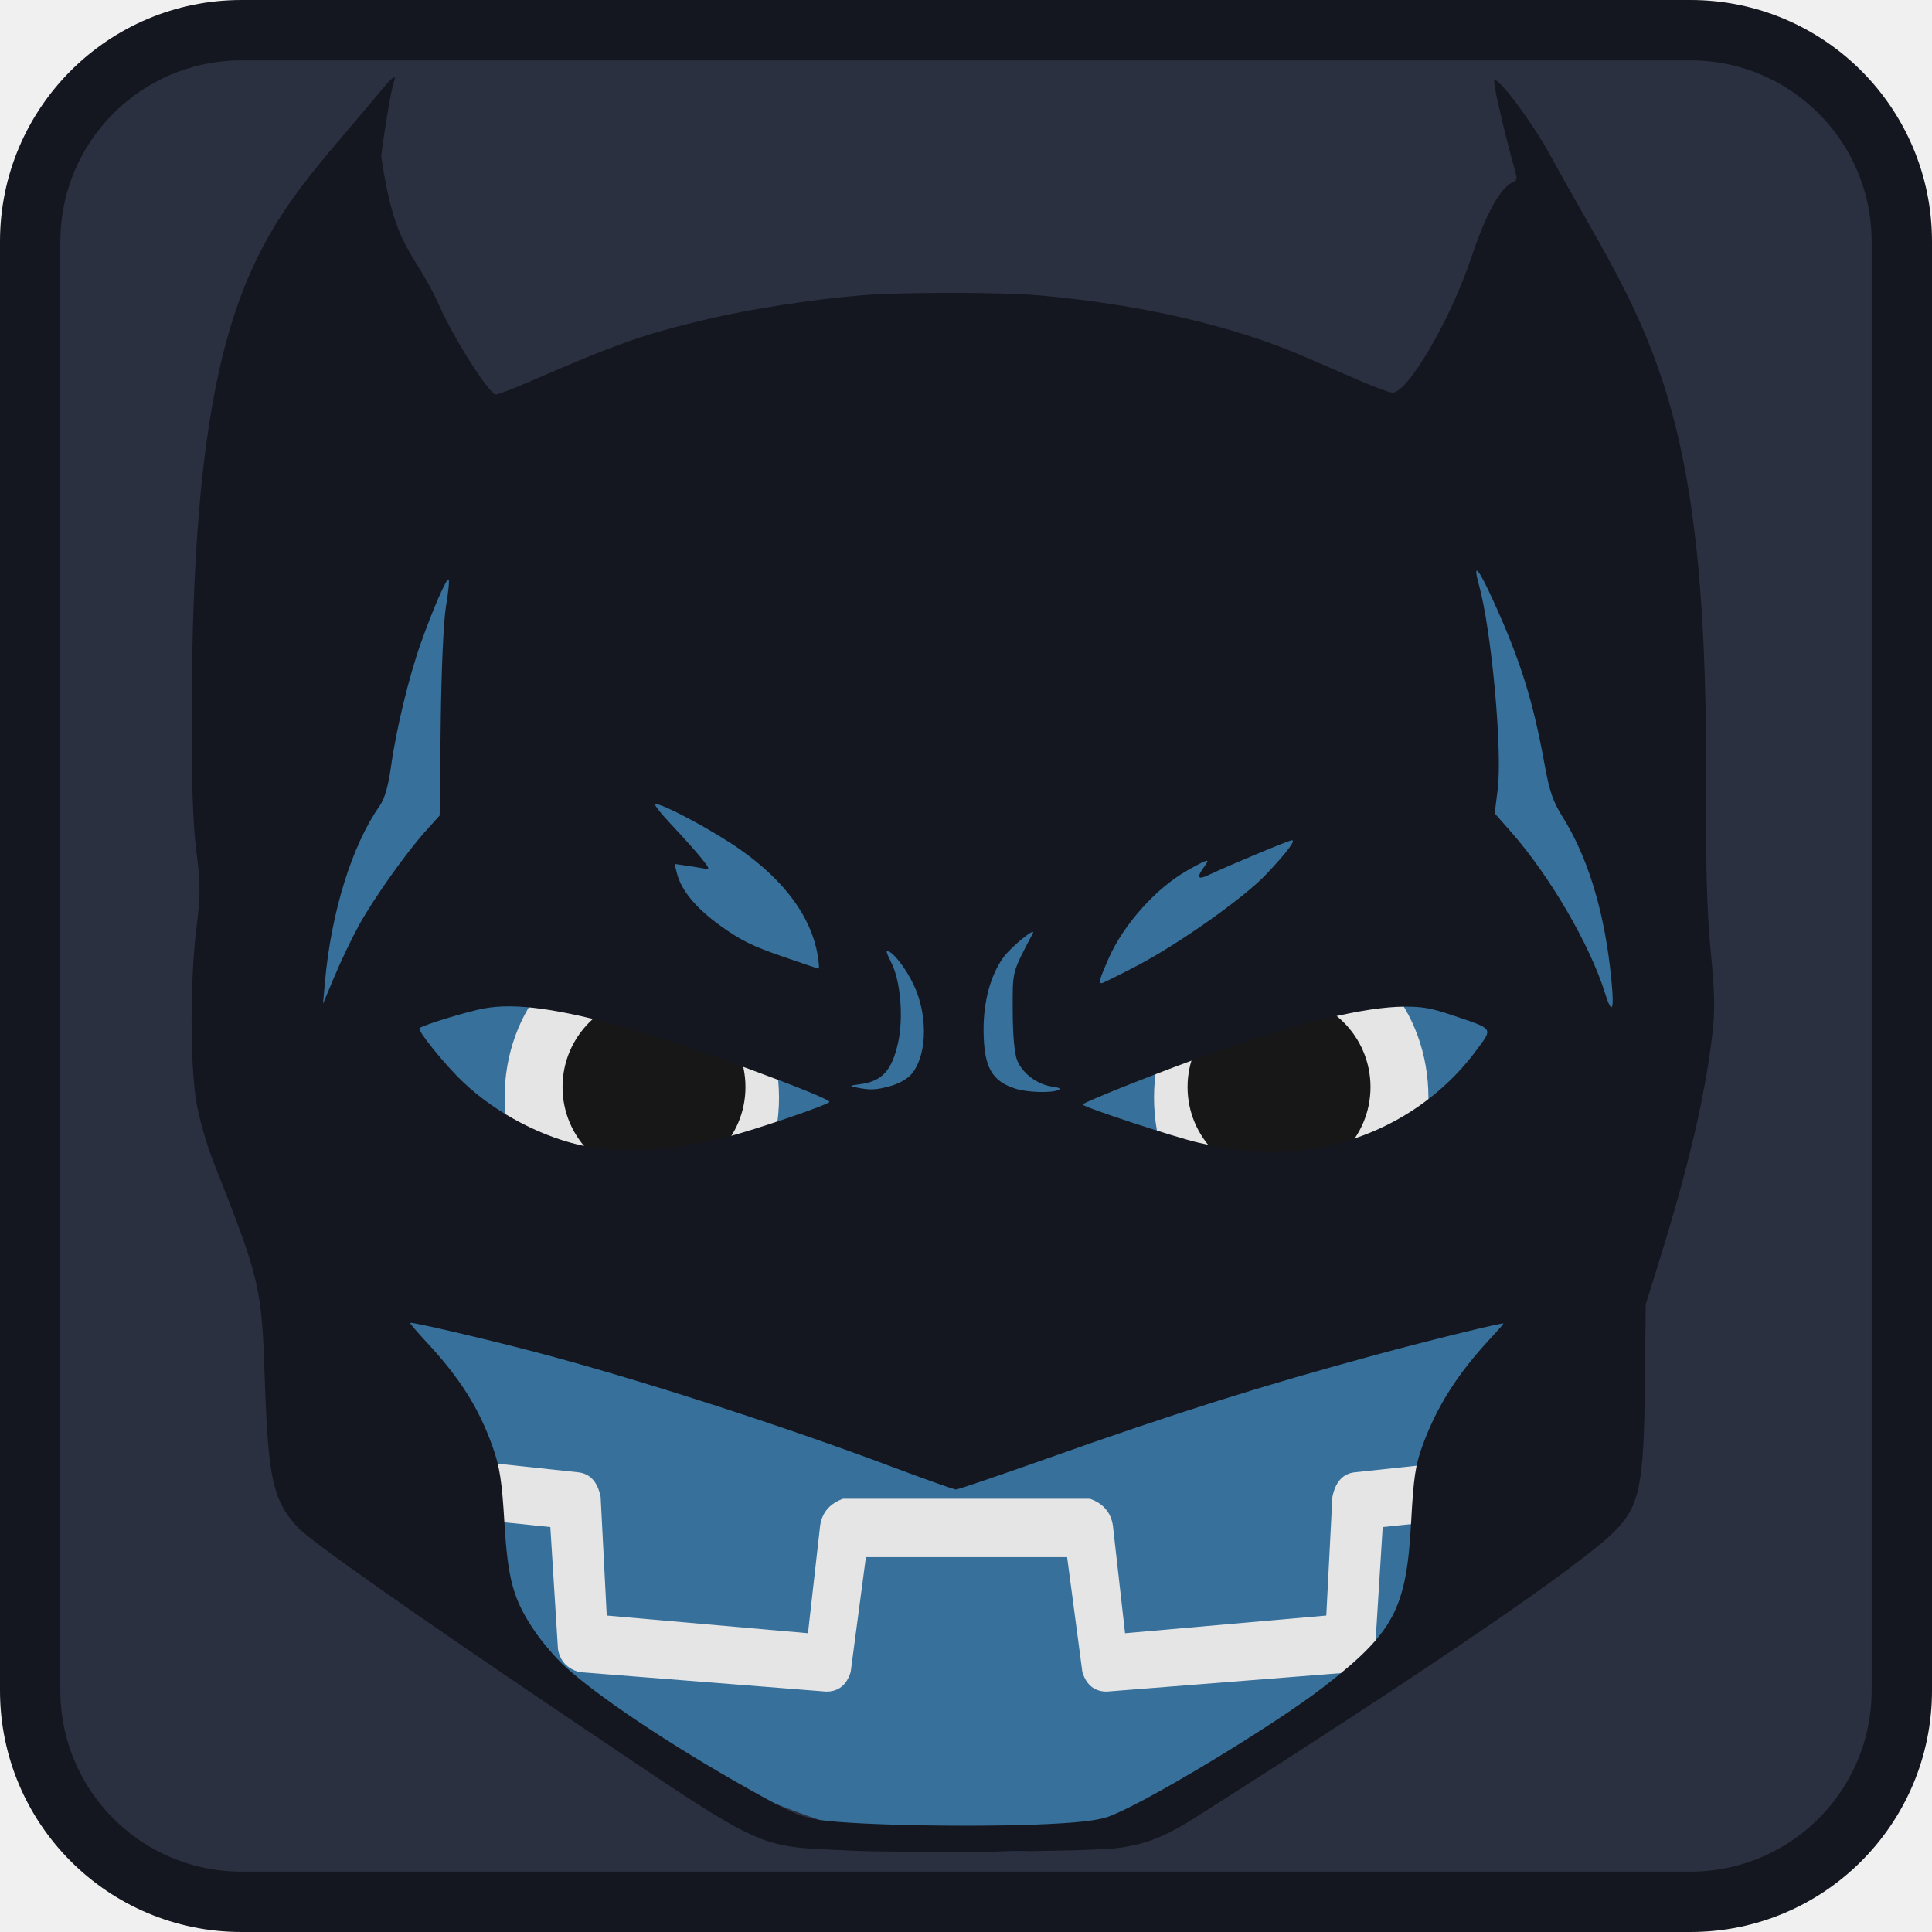
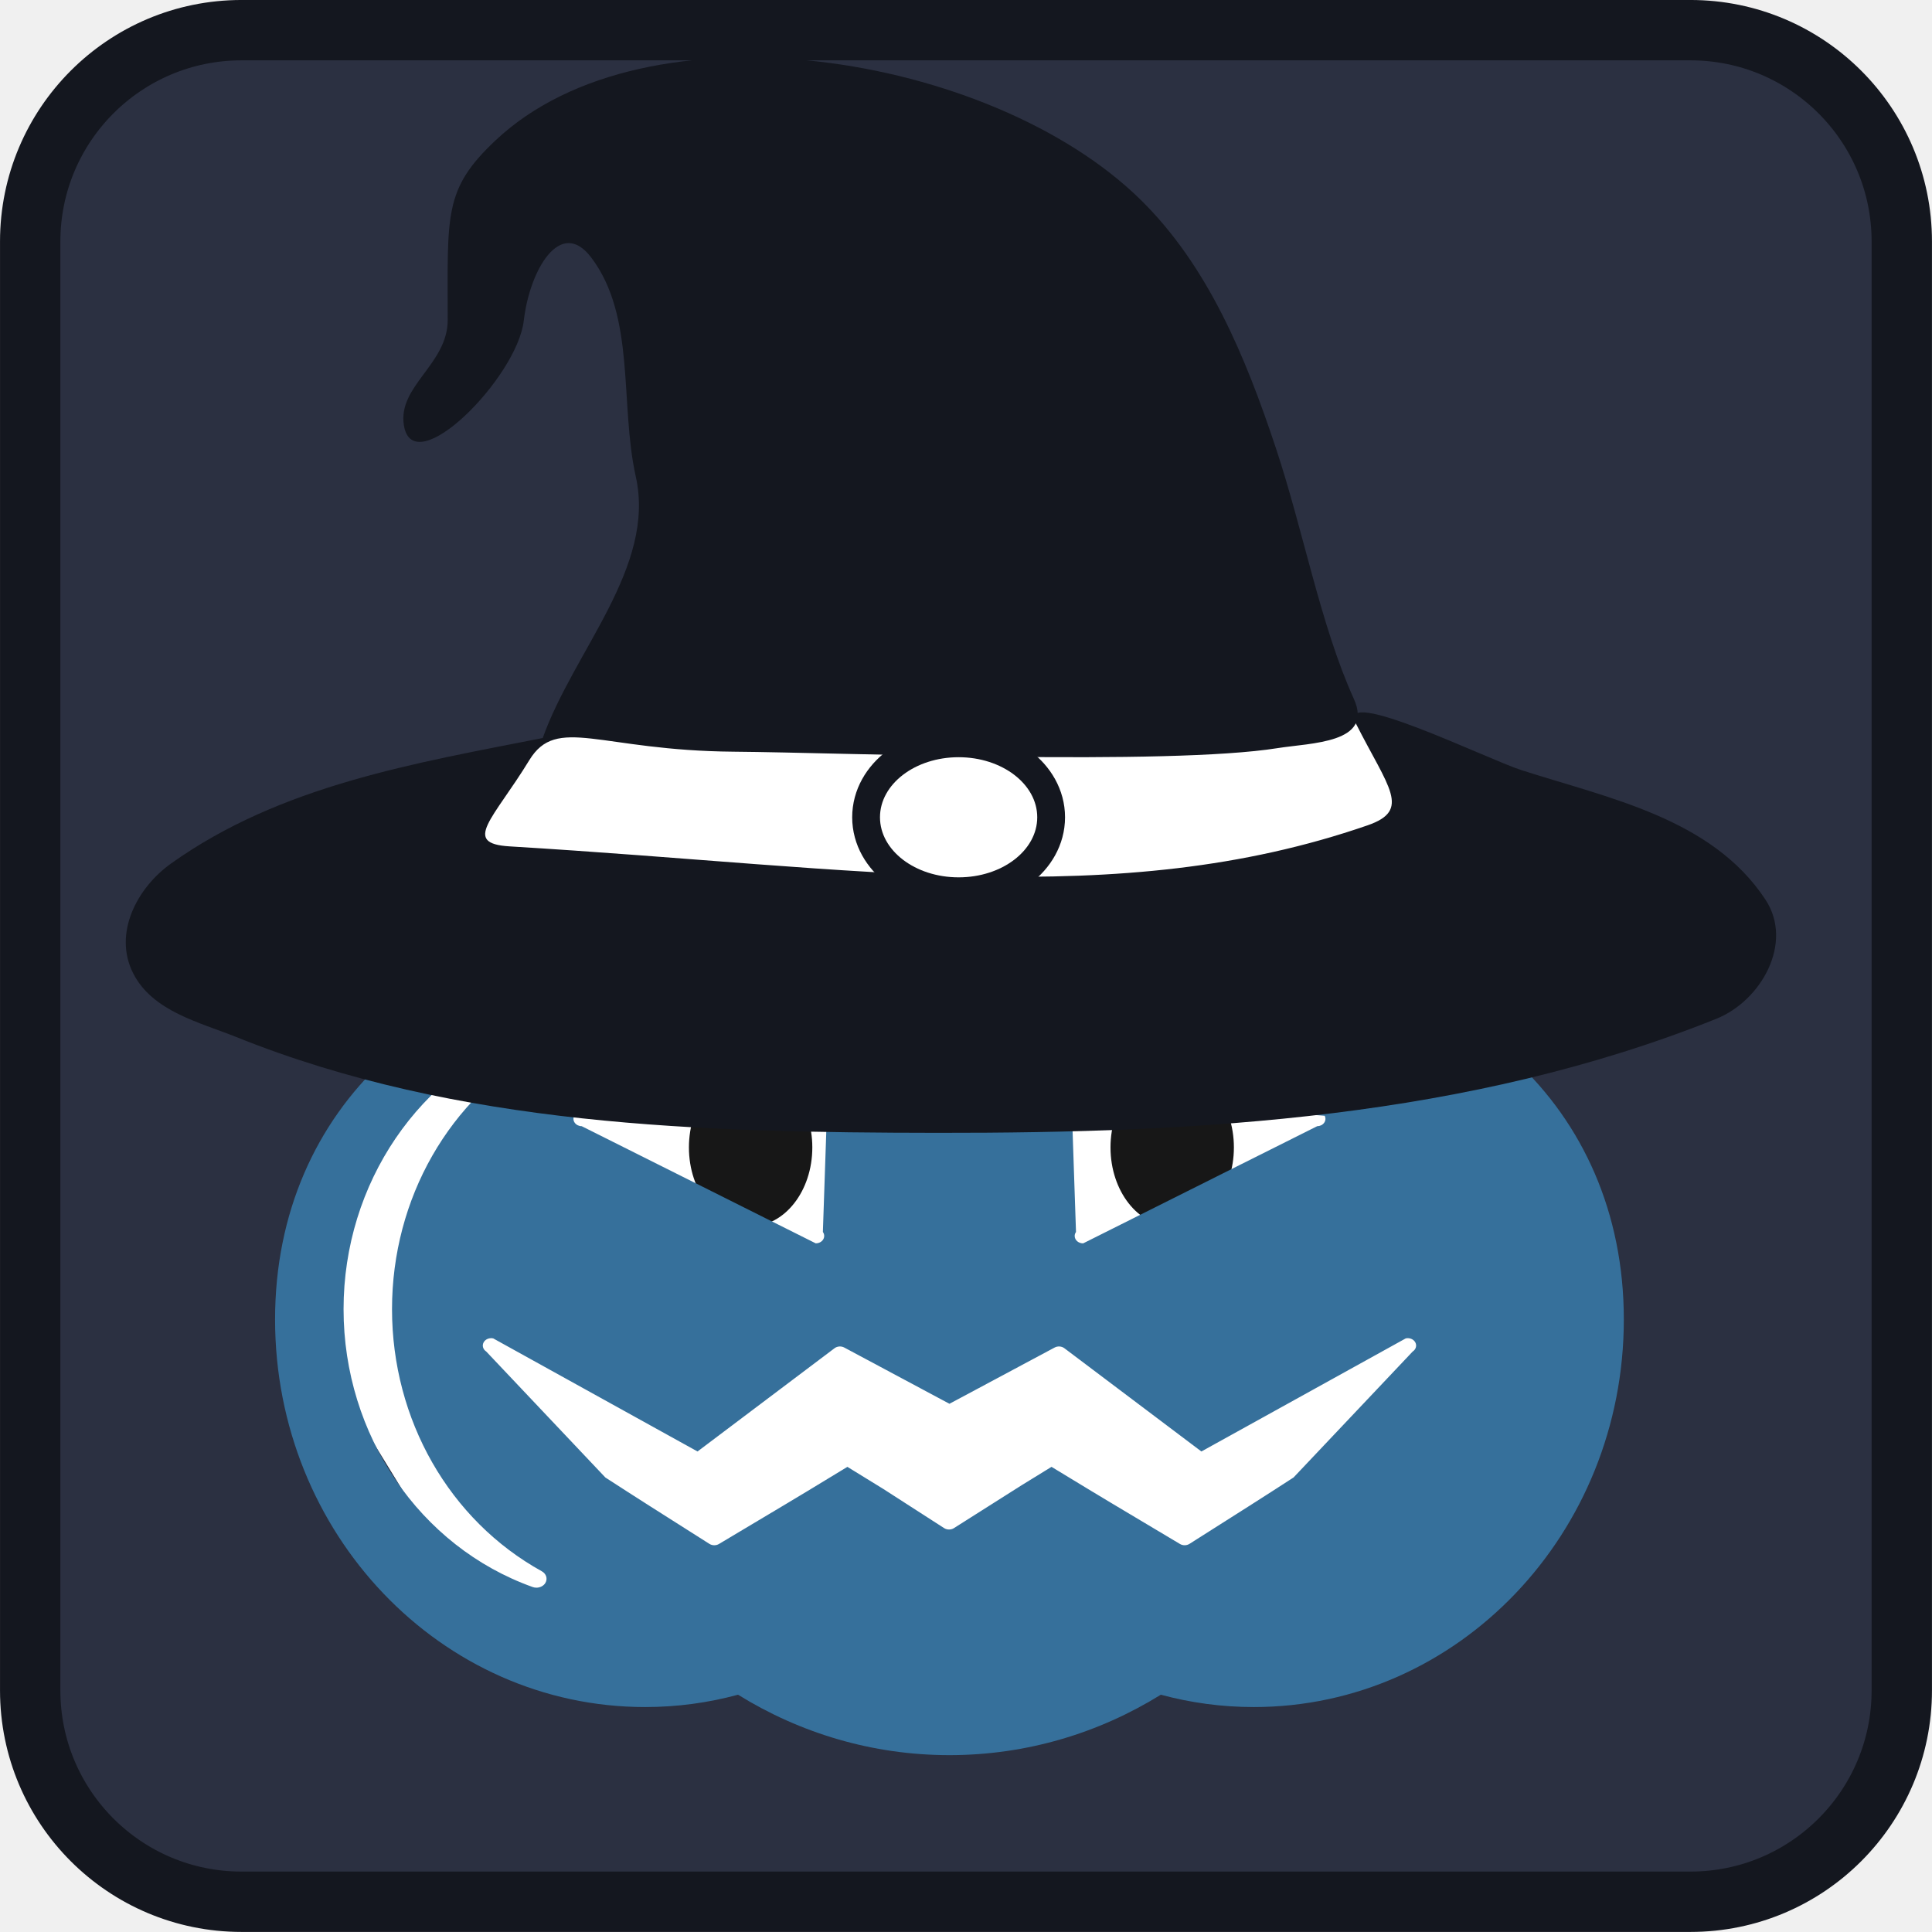
- <svg xmlns="http://www.w3.org/2000/svg" width="128" height="128" version="1.1" id="svg6" xml:space="preserve">
-   <defs id="defs6" />
-   <rect width="124" height="124" x="2" y="2" fill="#363d52" stroke="#212532" stroke-width="4" rx="14" id="rect1" style="display:inline;fill:#2b3041;fill-opacity:1;stroke:#14171f;stroke-opacity:1" />
-   <path d="m 22.927,95.707 v 3.868 q 41.107,41.488 82.214,0 v -3.868 z" id="path1" style="display:inline;fill:#e5e5e5;fill-opacity:1;stroke-width:0.109" />
-   <path fill="#478cbf" d="m 22.927,95.899 15.352,1.641 c 0.808,0.078 1.313,0.625 1.515,1.641 l 0.404,7.852 13.332,1.172 0.808,-7.149 c 0.135,-0.859 0.64,-1.445 1.515,-1.758 h 16.362 c 0.875,0.313 1.38,0.899 1.515,1.758 l 0.808,7.149 13.332,-1.172 0.404,-7.852 c 0.202,-1.016 0.707,-1.563 1.515,-1.641 l 15.352,-1.641 2.819,-32.432 c 2.02,-3.047 1.087,-8.56 2.837,-11.842 -2.357,-4.61 -7.656,-13.996 -10.888,-17.825 -2.895,1.563 -3.151,8.566 -5.777,10.676 -2.693,-2.891 -57.503,-2.891 -60.196,0 -2.626,-2.11 0.094,-8.8 -2.801,-10.363 -3.232,3.828 -11.507,12.902 -13.864,17.512 1.751,3.282 0.191,13.179 2.211,16.226 z m 0,3.868 7.972,6.785 c 24.633,20.965 49.186,22.773 63.612,-2.215 l 10.63,-4.571 -13.534,1.406 -0.505,8.087 c -0.135,0.781 -0.606,1.289 -1.414,1.524 l -16.362,1.289 c -0.808,0 -1.347,-0.43 -1.616,-1.289 L 70.7,103.166 H 57.368 l -1.01,7.618 c -0.269,0.859 -0.808,1.289 -1.616,1.289 L 38.38,110.783 c -0.808,-0.234 -1.279,-0.742 -1.414,-1.524 l -0.505,-8.087 z" id="path2" style="display:inline;fill:#36709b;fill-opacity:1;stroke-width:0.109" />
-   <ellipse cx="85.547" cy="72.721" id="circle3" style="display:inline;fill:#e5e5e5;fill-opacity:1;stroke-width:0.109" rx="9.09" ry="10.548" />
-   <ellipse cx="42.521" cy="72.721" id="circle4" style="display:inline;fill:#e5e5e5;stroke-width:0.109;fill-opacity:1" rx="9.09" ry="10.548" />
-   <g fill="#414042" transform="matrix(0.101,0,0,0.101,12.322,18.2855)" id="g6" style="display:inline;fill:#303031;fill-opacity:1">
-     <circle cx="307" cy="532" r="60" id="circle5" style="display:inline;fill:#171717;fill-opacity:1" />
-     <circle cx="717" cy="532" r="60" id="circle6" style="display:inline;fill:#171717;fill-opacity:1" />
+ <svg xmlns="http://www.w3.org/2000/svg" width="128" height="128" viewBox="0 0 33.867 33.867" version="1.1" id="svg1" xml:space="preserve">
+   <defs id="defs1" />
+   <g id="layer1">
+     <g id="g2" transform="translate(-42.80265,-213.5592)">
+       <rect width="32.808" height="32.808" x="43.332" y="214.088" fill="#363d52" stroke="#212532" stroke-width="1.058" rx="3.704" id="rect1" style="display:inline;fill:#2b3041;fill-opacity:1;stroke:#14171f;stroke-opacity:1" />
+       <g fill="#414042" transform="matrix(0.0180246,0,0,0.02304231,50.42709,221.4146)" id="g6" style="display:inline;fill:#303031;fill-opacity:1">
+         <path style="display:inline;fill:#ffffff;fill-opacity:1;stroke-width:1;stroke-linecap:round;stroke-linejoin:round;paint-order:stroke markers fill" d="m 46.505,234.433 3.079,-9.563 3.48,-3.612 13.514,-0.086 0.362,0.282 1.891,3.474 0.919,15.473 -18.883,1.413 z" id="path12" transform="matrix(49.55635,0,0,37.42106,-2445.56,-8119.779)" />
+         <circle cx="307" cy="532" r="60" id="circle5" style="display:inline;fill:#171717;fill-opacity:1" />
+         <circle cx="717" cy="532" r="60" id="circle6" style="display:inline;fill:#171717;fill-opacity:1" />
+         <path d="M 153.181,94.729 H 65.253 c -29.519,0 -53.451,21.316 -53.451,53.352 0,32.035 23.931,58.005 53.451,58.005 4.637,0 9.135,-0.641 13.426,-1.847 8.949,5.743 19.387,9.043 30.538,9.043 11.149,0 21.588,-3.3 30.538,-9.043 4.291,1.204 8.789,1.847 13.428,1.847 29.519,0 53.451,-25.969 53.451,-58.005 0,-32.036 -23.933,-53.352 -53.452,-53.352 z m -25.682,40.267 -0.667,-20.394 c 0.206,-0.383 0.635,-0.622 1.103,-0.614 0.466,0.009 0.886,0.261 1.078,0.65 l 34.412,2.97 c 0.167,0.34 0.137,0.735 -0.082,1.049 -0.22,0.315 -0.598,0.507 -1.007,0.511 l -33.8,17.53 h -0.011 -0.009 c -0.666,0 -1.206,-0.494 -1.206,-1.104 -0.003,-0.221 0.068,-0.426 0.19,-0.598 z m -72.488,-17.389 34.411,-2.972 c 0.192,-0.389 0.612,-0.642 1.078,-0.65 0.468,-0.007 0.896,0.231 1.103,0.614 l -0.669,20.394 c 0.121,0.172 0.191,0.377 0.191,0.598 0,0.609 -0.541,1.104 -1.208,1.104 h -0.007 -0.011 L 56.099,119.167 c -0.408,-0.003 -0.786,-0.196 -1.006,-0.511 -0.22,-0.314 -0.251,-0.708 -0.082,-1.049 z m -4.153,69.893 c -0.246,0.44 -0.757,0.723 -1.304,0.723 -0.185,0 -0.365,-0.032 -0.535,-0.095 -16.344,-6.051 -27.324,-22.763 -27.324,-41.585 0,-18.823 10.98,-35.534 27.322,-41.585 0.175,-0.064 0.358,-0.098 0.544,-0.098 0.55,0 1.047,0.278 1.295,0.726 0.344,0.619 0.12,1.363 -0.524,1.731 -13.346,7.644 -21.637,22.675 -21.637,39.226 0,16.551 8.29,31.581 21.637,39.226 0.643,0.369 0.868,1.113 0.524,1.731 z m 125.277,-34.616 -17.209,18.847 c -2.091,1.4 -4.25,2.848 -6.393,4.255 l -8.637,5.678 c -0.411,0.271 -0.962,0.278 -1.38,0.019 l -9.746,-6.023 c -2.042,-1.262 -4.105,-2.56 -6.099,-3.816 -0.894,-0.562 -1.787,-1.125 -2.683,-1.686 l -0.026,-0.017 -4.303,2.743 -9.824,6.447 c -0.185,0.115 -0.396,0.174 -0.609,0.185 -0.003,0.002 -0.005,0.003 -0.007,0.005 -0.003,-7.9e-4 -0.005,-0.002 -0.006,-0.004 -0.265,0.011 -0.532,-0.056 -0.757,-0.203 l -8.784,-5.859 -5.195,-3.312 -0.027,0.017 c -0.895,0.562 -1.788,1.124 -2.683,1.686 -1.994,1.257 -4.057,2.554 -6.1,3.816 l -9.745,6.023 c -0.419,0.259 -0.97,0.251 -1.38,-0.019 l -8.638,-5.678 c -2.142,-1.407 -4.303,-2.855 -6.392,-4.255 L 42.305,152.884 c -0.466,-0.312 -0.626,-0.884 -0.38,-1.361 0.246,-0.478 0.828,-0.731 1.389,-0.602 l 29.512,16.921 19.79,-15.449 c 0.397,-0.31 0.965,-0.351 1.41,-0.104 l 15.192,8.416 15.193,-8.417 c 0.446,-0.246 1.014,-0.205 1.41,0.104 l 19.791,15.449 29.517,-16.921 c 0.559,-0.129 1.142,0.123 1.387,0.602 0.245,0.478 0.085,1.049 -0.381,1.362 z" id="path2" style="display:inline;fill:#36709b;fill-opacity:1;stroke-width:0.821" transform="matrix(6.73248,0,0,5.08384,-234.9402,-89.97674)" />
+       </g>
+       <g id="g1-2" transform="matrix(0.5078529,0,0,0.5347612,-74.36851,94.24086)" style="display:inline;fill:#36709b;fill-opacity:1">
+         <path class="st0" d="m 249.452,247.317 c 1.071,-2.857 3.909,-5.6 3.212,-8.57 -0.56,-2.386 0.008,-5.254 -1.545,-7.189 -1.054,-1.314 -2.117,0.408 -2.321,2.077 -0.229,1.874 -3.827,5.315 -4.139,3.426 -0.213,-1.291 1.513,-1.993 1.513,-3.448 0,-3.465 -0.144,-4.282 1.649,-5.885 5.226,-4.674 17.097,-2.864 22.256,1.933 2.341,2.177 3.641,5.173 4.685,8.163 0.952,2.724 1.537,5.799 2.688,8.211 0.695,1.457 -1.479,1.438 -2.638,1.614 -3.78,0.573 -14.936,0.145 -18.764,0.116 -4.642,-0.035 -6.108,-1.203 -7.06,0.279 -1.241,1.93 -2.344,2.73 -0.677,2.825 12.155,0.695 20.954,2.154 29.612,-0.69 1.52,-0.499 0.718,-1.229 -0.407,-3.344 -0.67,-1.259 4.523,1.167 5.707,1.531 3.005,0.922 6.582,1.575 8.434,4.249 0.984,1.42 -0.152,3.317 -1.695,3.905 -8.553,3.26 -17.831,3.75 -26.887,3.739 -8.142,-0.009 -16.54,-0.216 -24.196,-3.139 -1.278,-0.488 -2.897,-0.84 -3.566,-2.095 -0.689,-1.293 0.122,-2.789 1.308,-3.593 3.79,-2.569 8.426,-3.29 12.83,-4.115 z" id="path1-4" style="display:inline;fill:#14171f;fill-opacity:1;stroke-width:0.097" />
+         <ellipse style="fill:#ffffff;fill-opacity:1;stroke:#14171f;stroke-width:1.919;stroke-linecap:round;stroke-linejoin:round;stroke-opacity:1;paint-order:stroke markers fill;stroke-dasharray:none" id="path4" cx="263.807" cy="249.915" rx="2.714" ry="1.969" />
+       </g>
+     </g>
  </g>
-   <path style="display:inline;fill:#14171f;fill-opacity:1;stroke-width:0.191" d="m 56.146,122.599 c -6.192,-0.303 -5.216,0.159 -18.301,-8.656 C 27.427,106.925 20.489,102.041 19.704,101.173 18.086,99.383 17.77,97.972 17.549,91.542 17.33,85.177 17.262,84.885 14.157,77.017 13.666,75.772 13.171,74.03 12.994,72.924 c -0.404,-2.528 -0.4,-7.989 0.01,-11.345 0.285,-2.332 0.285,-3.005 0,-5.216 -0.234,-1.816 -0.319,-4.619 -0.299,-9.842 0.108,-28.499 5.131,-31.532 12.252,-40.181 1.054,-1.28 1.35,-1.511 1.131,-0.883 -0.231,0.662 -0.808,4.343 -1.075,6.853 -0.305,2.876 -0.156,-4.657 0.23,-2.026 0.951,6.487 2.17,6.176 3.903,10.05 0.993,2.219 3.281,5.803 3.705,5.803 0.146,0 1.124,-0.372 2.173,-0.827 5.896,-2.557 7.626,-3.166 11.805,-4.156 2.886,-0.684 7.079,-1.333 10.277,-1.59 2.65,-0.214 9.229,-0.213 11.68,4.84e-4 6.721,0.586 12.88,2.004 17.611,4.054 1.095,0.474 2.755,1.195 3.691,1.602 0.935,0.407 1.904,0.761 2.153,0.788 0.969,0.105 3.837,-4.776 5.204,-8.859 3.192,-9.53 3.962,-0.779 1.813,-10.269 -0.188,-0.829 -0.303,-1.535 -0.256,-1.568 0.281,-0.199 2.525,2.808 3.691,4.946 6.065,11.12 10.443,15.368 10.331,40.998 -0.026,5.944 0.06,9.157 0.312,11.732 0.276,2.816 0.297,3.973 0.101,5.618 -0.49,4.118 -1.603,8.844 -3.55,15.073 l -0.853,2.729 -0.055,5.377 c -0.068,6.557 -0.35,7.962 -1.927,9.586 -2.186,2.25 -12.074,9.012 -27.791,19.005 -2.076,1.32 -3.39,1.835 -5.276,2.069 -1.849,0.229 -14.151,0.337 -17.841,0.156 z m 13.345,-1.755 c 2.03,-0.098 3.152,-0.231 3.854,-0.456 2.101,-0.673 10.948,-5.991 14.346,-8.623 4.665,-3.614 5.49,-5.166 5.8,-10.914 0.158,-2.94 0.284,-3.788 0.752,-5.07 0.945,-2.59 2.324,-4.766 4.497,-7.1 0.478,-0.514 0.87,-0.96 0.87,-0.992 0,-0.093 -4.818,1.087 -8.387,2.054 -7.587,2.056 -13.272,3.847 -21.808,6.871 -3.214,1.139 -5.949,2.07 -6.078,2.07 -0.129,0 -1.987,-0.659 -4.128,-1.464 -7.342,-2.761 -17.038,-5.882 -23.754,-7.647 -3.348,-0.88 -8.173,-2.005 -8.276,-1.93 -0.036,0.026 0.431,0.58 1.038,1.232 2.259,2.426 3.507,4.4 4.429,7.001 0.461,1.3 0.607,2.246 0.771,4.976 0.23,3.835 0.59,5.127 2.013,7.223 0.48,0.706 1.338,1.717 1.907,2.247 2.178,2.027 7.121,5.328 12.404,8.284 2.533,1.417 3.006,1.634 4.133,1.896 1.741,0.404 10.428,0.595 15.618,0.344 z M 86.801,76.133 c 4.444,-0.661 8.408,-3.022 11.025,-6.566 1.096,-1.485 1.177,-1.37 -1.617,-2.309 -1.42,-0.477 -1.943,-0.57 -3.174,-0.565 -2.589,0.011 -6.898,1.044 -12.446,2.983 -3.158,1.104 -8.849,3.353 -8.857,3.501 -0.008,0.159 6.15,2.186 7.702,2.534 3.029,0.68 4.904,0.788 7.367,0.422 z M 44.911,75.983 c 0.852,-0.127 2.312,-0.422 3.245,-0.656 1.809,-0.454 6.797,-2.16 6.797,-2.325 0,-0.301 -9.772,-3.885 -13.261,-4.864 -4.667,-1.31 -7.534,-1.707 -9.607,-1.331 -1.076,0.195 -3.886,1.049 -4.291,1.304 -0.187,0.118 1.65,2.398 2.871,3.563 2.189,2.09 5.352,3.74 8.22,4.286 1.59,0.303 4.085,0.312 6.027,0.023 z m 25.191,-3.762 c 0.213,-0.096 0.092,-0.165 -0.411,-0.236 -0.97,-0.137 -1.947,-0.87 -2.298,-1.725 -0.182,-0.442 -0.294,-1.672 -0.298,-3.276 -0.007,-2.713 -0.07,-2.469 1.326,-5.136 0.261,-0.499 -1.434,0.879 -1.942,1.578 -0.846,1.166 -1.326,2.926 -1.315,4.828 0.014,2.439 0.532,3.379 2.143,3.882 0.77,0.241 2.342,0.288 2.795,0.085 z M 59.024,71.944 c 0.529,-0.15 1.09,-0.468 1.346,-0.762 0.981,-1.129 1.125,-3.551 0.33,-5.555 -0.408,-1.03 -1.258,-2.268 -1.759,-2.562 -0.286,-0.168 -0.263,-0.027 0.119,0.732 0.611,1.214 0.809,3.656 0.433,5.317 -0.412,1.817 -1.051,2.516 -2.479,2.712 -0.771,0.106 -0.784,0.118 -0.247,0.227 0.9,0.183 1.291,0.164 2.258,-0.11 z m 47.636,-7.926 c -0.47,-3.96 -1.542,-7.354 -3.121,-9.874 -0.659,-1.052 -0.879,-1.697 -1.22,-3.57 -0.754,-4.141 -1.568,-6.75 -3.309,-10.605 -1.065,-2.359 -1.473,-2.837 -1.022,-1.199 0.835,3.034 1.56,10.991 1.235,13.559 l -0.197,1.557 1.102,1.252 c 2.554,2.902 5.204,7.449 6.204,10.647 0.539,1.723 0.663,1.056 0.328,-1.768 z M 23.794,61.279 c 0.988,-1.784 3.116,-4.786 4.416,-6.228 l 0.918,-1.019 0.071,-6.124 c 0.041,-3.566 0.189,-6.815 0.354,-7.78 0.156,-0.911 0.231,-1.693 0.167,-1.738 -0.139,-0.098 -1.034,1.955 -1.836,4.211 -0.781,2.197 -1.623,5.666 -1.965,8.092 -0.203,1.441 -0.424,2.209 -0.786,2.728 -1.822,2.61 -3.194,7.039 -3.604,11.637 l -0.129,1.445 0.777,-1.853 c 0.427,-1.019 1.155,-2.536 1.617,-3.371 z m 51.518,2.714 c 2.797,-1.46 7.121,-4.52 8.588,-6.077 1.358,-1.441 1.965,-2.247 1.693,-2.247 -0.187,0 -4.144,1.651 -5.535,2.31 -0.717,0.34 -0.8,0.163 -0.265,-0.57 0.408,-0.558 0.275,-0.528 -1.12,0.256 -2.072,1.165 -4.231,3.576 -5.226,5.837 -0.605,1.374 -0.678,1.637 -0.458,1.637 0.071,0 1.116,-0.516 2.323,-1.146 z m -21.145,-0.74 c -0.428,-2.5 -2.18,-4.889 -5.094,-6.946 -1.762,-1.244 -5.114,-3.046 -5.666,-3.046 -0.123,0 0.373,0.632 1.101,1.404 0.728,0.772 1.608,1.756 1.955,2.186 0.562,0.695 0.584,0.772 0.197,0.694 -0.239,-0.048 -0.779,-0.137 -1.201,-0.197 l -0.767,-0.11 0.155,0.619 c 0.287,1.145 1.294,2.35 2.947,3.525 1.303,0.927 2.05,1.295 3.983,1.966 1.308,0.454 2.417,0.826 2.463,0.826 0.046,0 0.013,-0.415 -0.074,-0.923 z" id="path1-0" />
+   <style type="text/css" id="style1">
+ 	.st0{fill:#000000;}
+ </style>
</svg>
